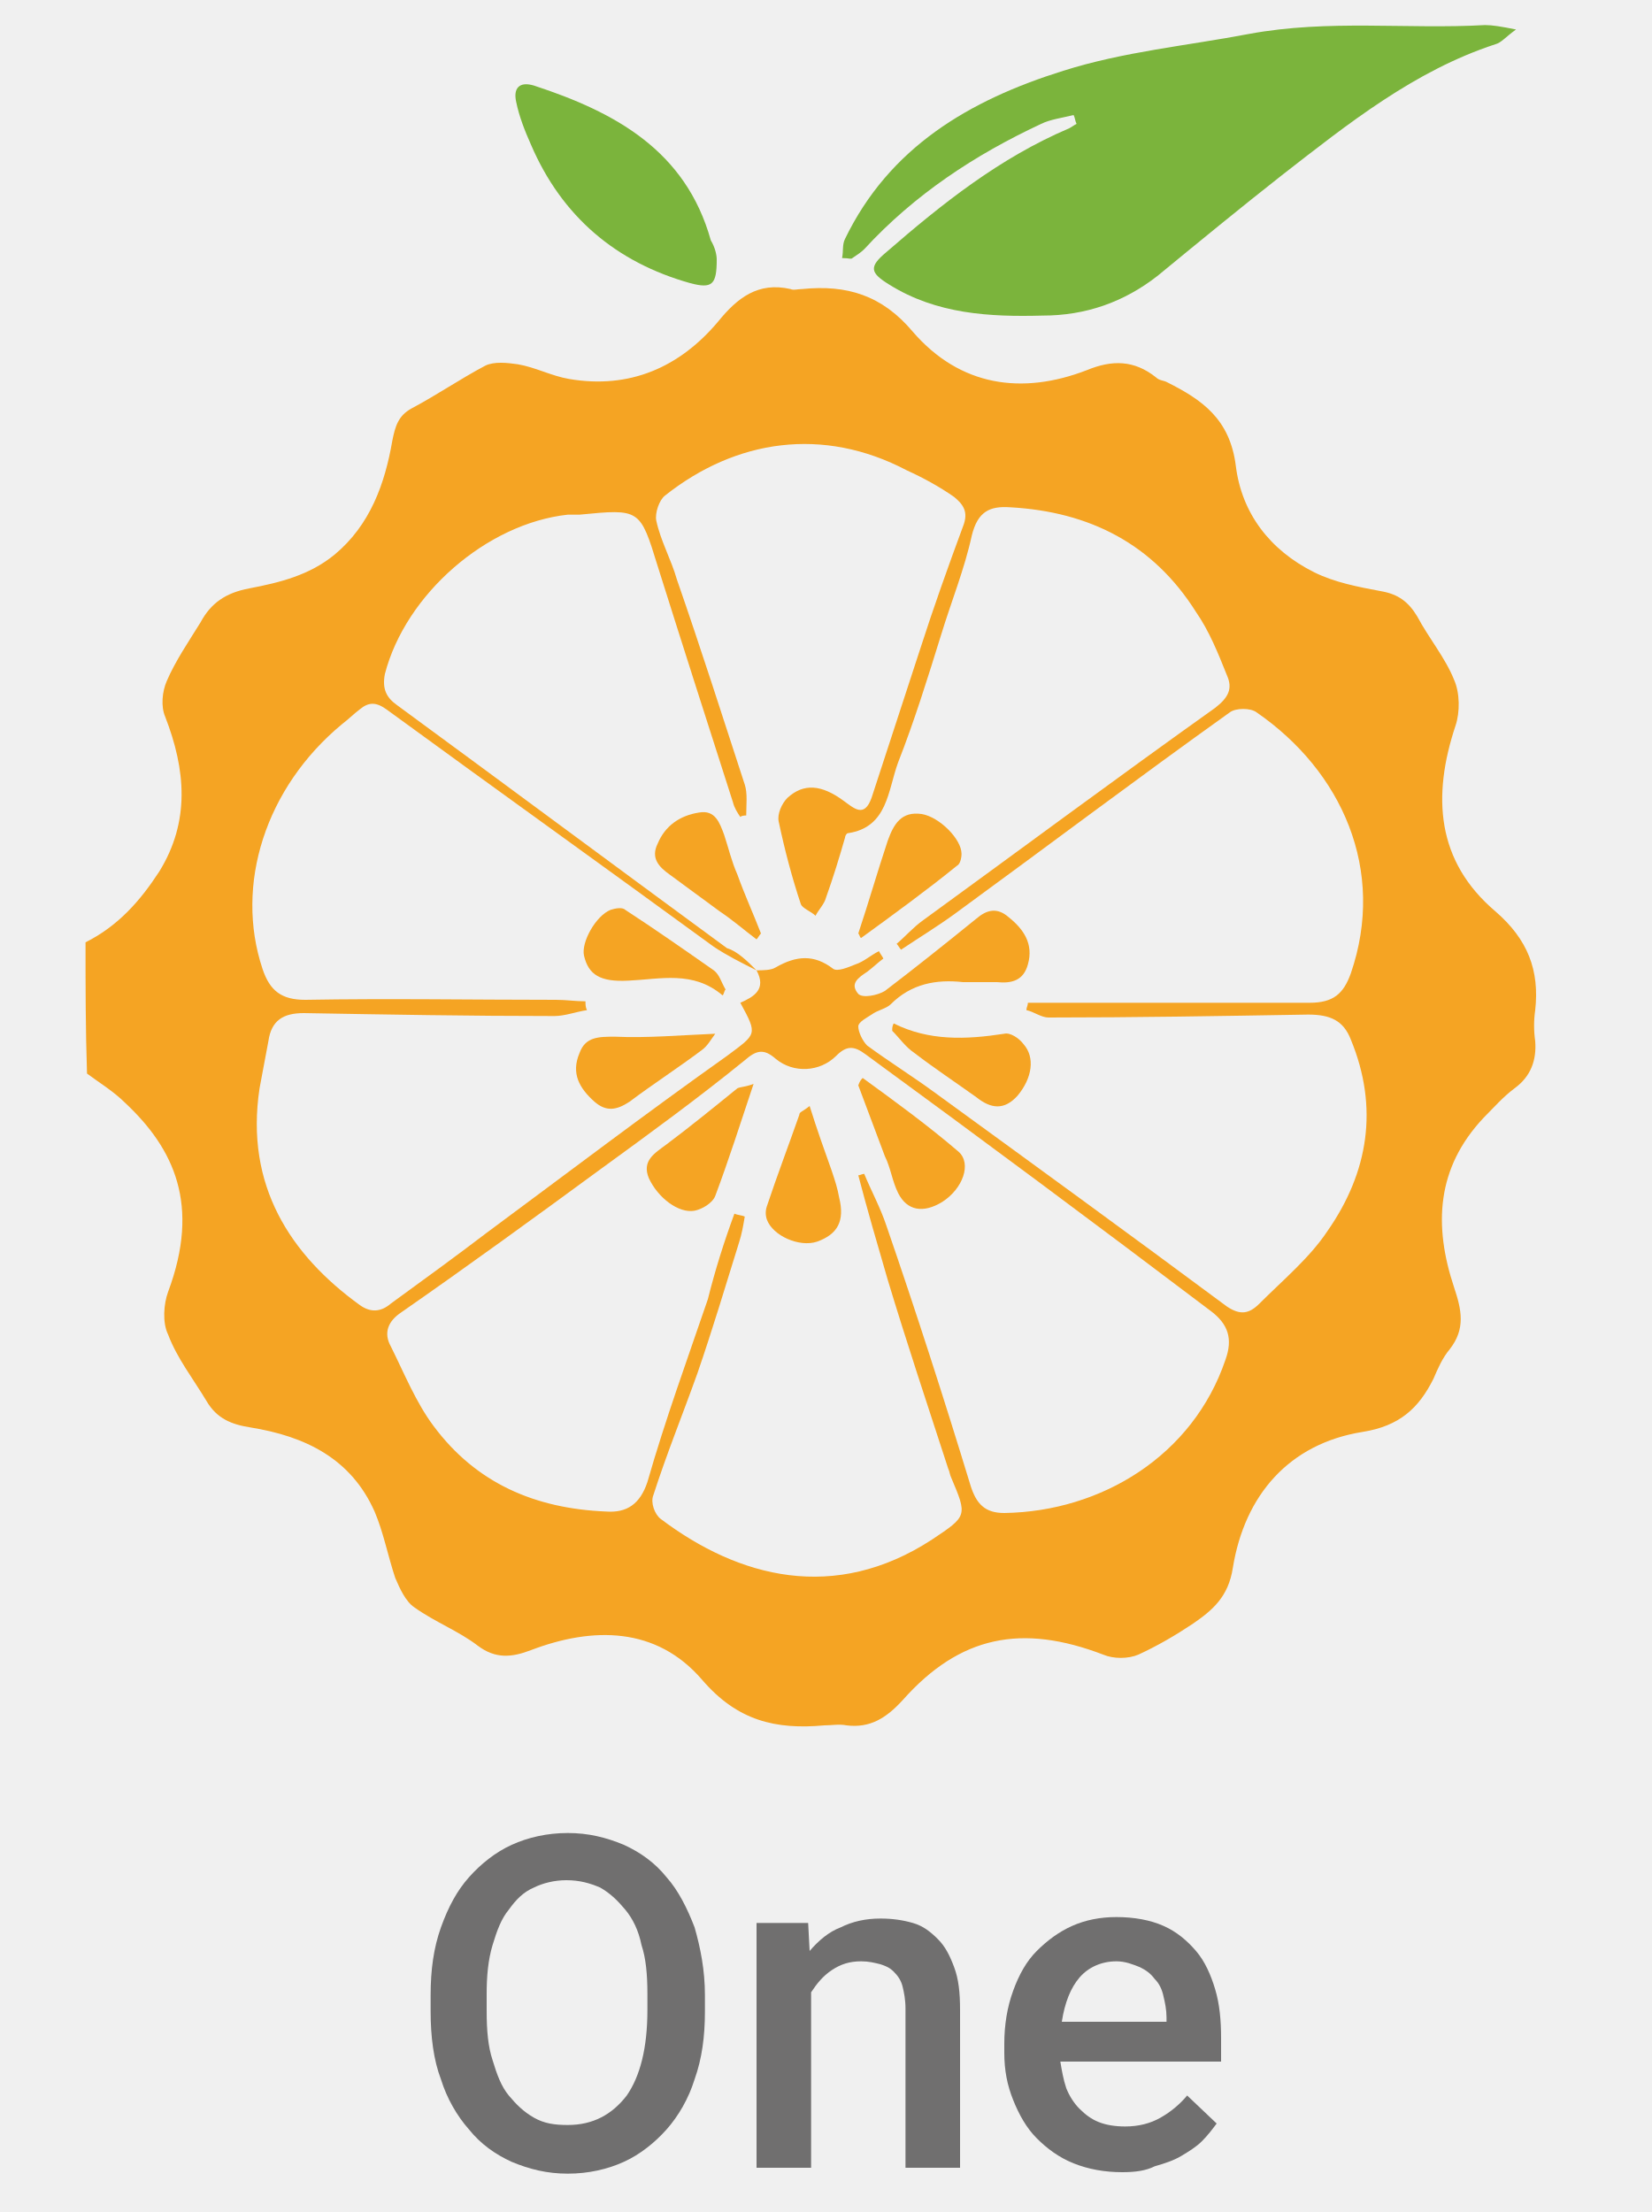
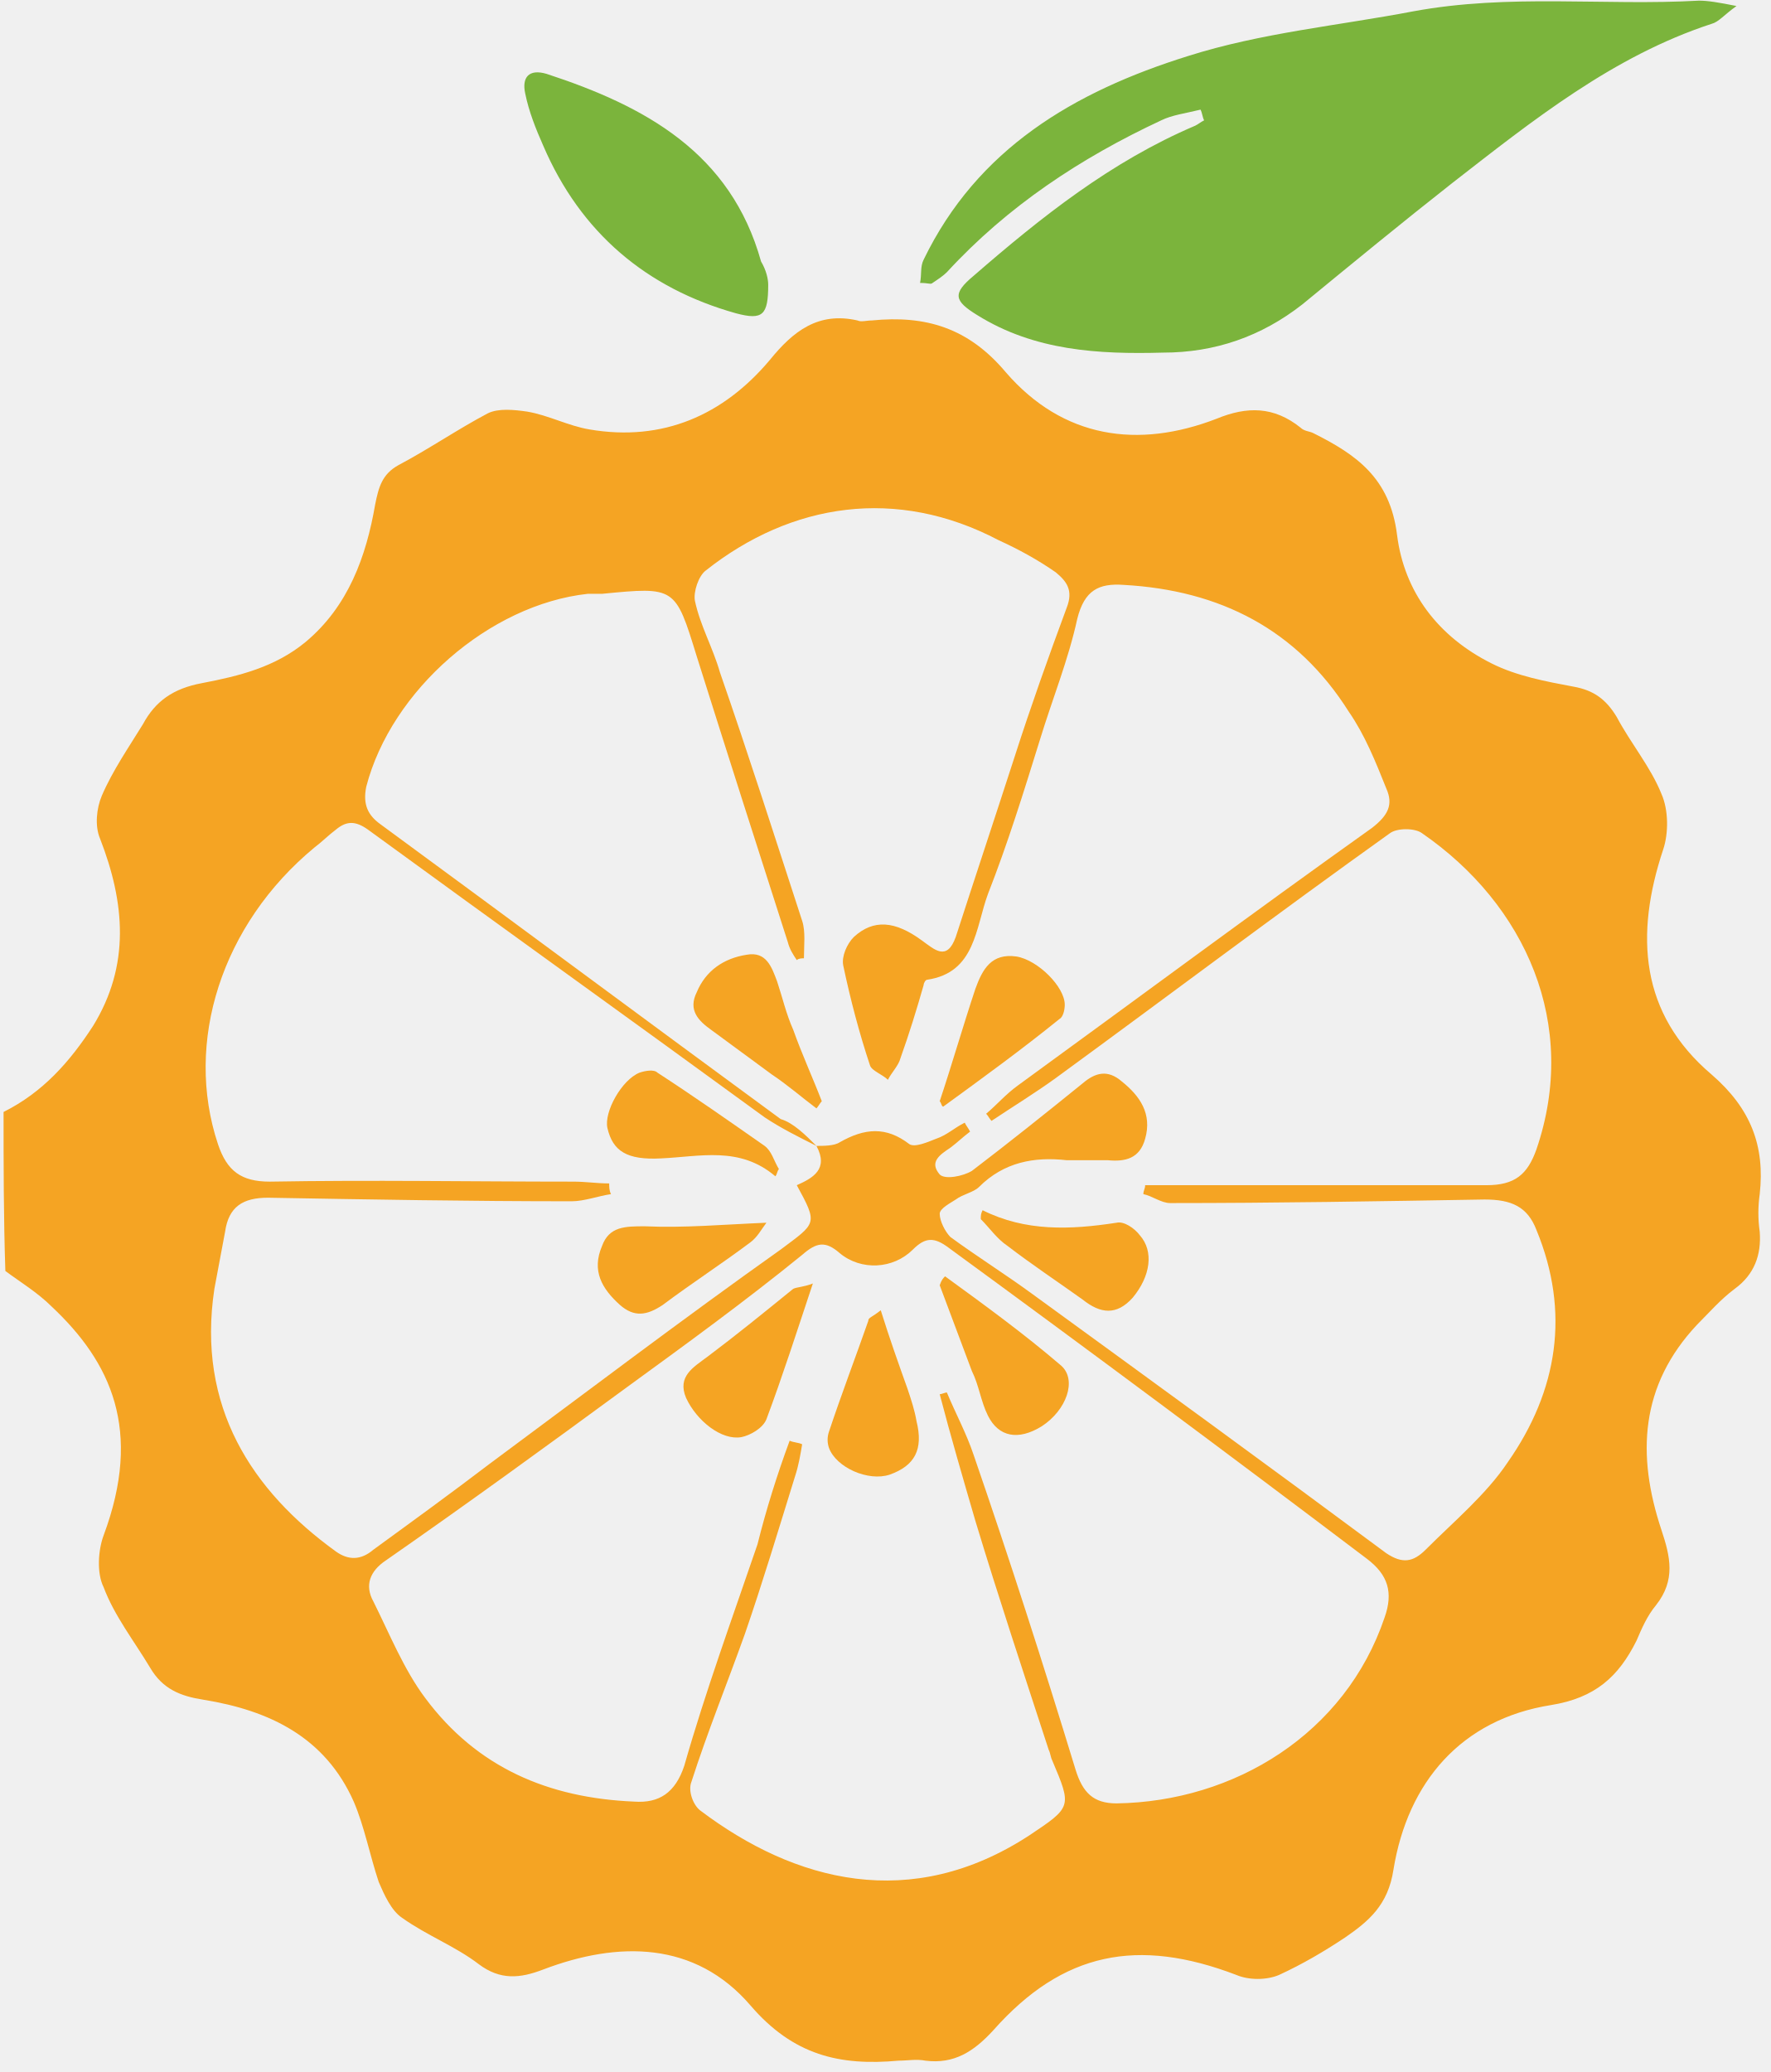
- <svg xmlns="http://www.w3.org/2000/svg" version="1.1" id="Layer_1" x="0px" y="0px" viewBox="0 0 112 150" style="enable-background:new 0 0 112 150;" xml:space="preserve">
-   <style type="text/css">
- 	.st0{fill:#7BB43C;}
- 	.st1{fill:#F5A423;}
- 	.st2{fill:#706F6F;}
- </style>
-   <g>
-     <g>
-       <path class="st0" d="M72.8,7.8C72,8,71.2,8.1,70.6,8.4c-4.5,2.1-8.6,4.8-12,8.5c-0.2,0.2-0.5,0.4-0.8,0.6c-0.1,0.1-0.2,0-0.7,0    c0.1-0.5,0-0.9,0.2-1.3c3-6.2,8.4-9.4,14.8-11.4c4.1-1.3,8.4-1.7,12.6-2.5c5.4-1,10.7-0.3,16-0.6c0.5,0,1.1,0.1,2.1,0.3    c-0.7,0.5-1,0.9-1.4,1c-5.5,1.8-10,5.4-14.5,8.9c-2.8,2.2-5.6,4.5-8.4,6.8c-2.3,1.8-4.9,2.7-7.8,2.7c-3.6,0.1-7.2-0.1-10.4-2.1    c-1.3-0.8-1.4-1.2-0.2-2.2c3.8-3.3,7.7-6.4,12.4-8.4c0.2-0.1,0.3-0.2,0.5-0.3C72.9,8.2,72.9,8,72.8,7.8z" />
-       <path class="st0" d="M48.6,17.6c0,1.7-0.3,2-1.8,1.6c-5-1.4-8.7-4.5-10.8-9.4c-0.4-0.9-0.8-1.9-1-2.9c-0.2-0.9,0.2-1.4,1.2-1.1    c5.5,1.8,10.3,4.4,12,10.5C48.5,16.8,48.6,17.3,48.6,17.6z" />
-     </g>
-     <g>
-       <path class="st1" d="M5.8,63.9c2.2-1.1,3.7-2.8,5-4.8c2.1-3.4,1.8-6.9,0.4-10.5c-0.3-0.7-0.2-1.7,0.1-2.4c0.6-1.4,1.5-2.7,2.3-4    c0.7-1.3,1.7-2,3.3-2.3c2.1-0.4,4.1-0.9,5.8-2.3c2.4-2,3.4-4.8,3.9-7.7c0.2-1,0.4-1.7,1.3-2.2c1.7-0.9,3.3-2,5-2.9    c0.6-0.3,1.5-0.2,2.2-0.1c1.2,0.2,2.3,0.8,3.5,1c4.1,0.7,7.5-0.8,10.1-3.9c1.3-1.6,2.7-2.7,4.9-2.2c0.2,0.1,0.5,0,0.8,0    c3-0.3,5.4,0.4,7.5,2.9c3.2,3.7,7.4,4.3,11.8,2.6c1.7-0.7,3.2-0.7,4.7,0.5c0.2,0.2,0.5,0.2,0.7,0.3c2.4,1.2,4.3,2.5,4.7,5.7    c0.4,3.2,2.3,5.7,5.3,7.2c1.4,0.7,3,1,4.6,1.3c1.1,0.2,1.8,0.7,2.4,1.7c0.8,1.5,1.9,2.8,2.5,4.3c0.4,0.9,0.4,2.2,0.1,3.1    c-1.6,4.8-1.3,9.2,2.7,12.6c2.2,1.9,3,4,2.7,6.7c-0.1,0.7-0.1,1.4,0,2.1c0.1,1.3-0.3,2.4-1.4,3.2c-0.8,0.6-1.4,1.3-2.1,2    c-3.2,3.4-3.4,7.3-2,11.5c0.5,1.5,0.8,2.8-0.3,4.2c-0.5,0.6-0.8,1.3-1.1,2c-1,2-2.3,3.2-4.8,3.6c-5,0.8-8,4.3-8.8,9.2    c-0.3,2-1.4,2.9-2.7,3.8c-1.2,0.8-2.4,1.5-3.7,2.1c-0.7,0.3-1.7,0.3-2.4,0c-5.5-2.1-9.7-1.3-13.6,3.1c-1.1,1.2-2.2,1.9-3.8,1.7    c-0.5-0.1-1,0-1.5,0c-3.3,0.3-5.9-0.3-8.3-3.1c-3.1-3.6-7.4-3.6-11.6-2c-1.3,0.5-2.4,0.6-3.6-0.3c-1.3-1-2.9-1.6-4.3-2.6    c-0.6-0.4-1-1.3-1.3-2c-0.5-1.5-0.8-3.1-1.4-4.5c-1.6-3.6-4.7-5.1-8.4-5.7c-1.3-0.2-2.3-0.6-3-1.8c-0.9-1.5-2-2.9-2.6-4.5    c-0.4-0.8-0.3-2.1,0-2.9c2.2-5.9,0.4-9.7-2.9-12.8c-0.8-0.8-1.8-1.4-2.6-2C5.8,69.8,5.8,66.8,5.8,63.9z M51.3,65.8    c0.4,0,1,0,1.3-0.2c1.4-0.8,2.6-0.9,3.9,0.1c0.3,0.2,1-0.1,1.5-0.3c0.6-0.2,1-0.6,1.6-0.9c0.1,0.2,0.2,0.3,0.3,0.5    c-0.4,0.3-0.7,0.6-1.1,0.9c-0.6,0.4-1.2,0.8-0.6,1.5c0.3,0.3,1.3,0.1,1.8-0.2c2.1-1.6,4.1-3.2,6.2-4.9c0.7-0.6,1.4-0.8,2.2-0.1    c1,0.8,1.7,1.8,1.3,3.2c-0.3,1.1-1.1,1.3-2.1,1.2c-0.8,0-1.5,0-2.3,0c-1.8-0.2-3.5,0.1-4.9,1.5c-0.3,0.3-0.9,0.4-1.3,0.7    c-0.3,0.2-0.9,0.5-0.9,0.8c0,0.4,0.3,1,0.6,1.3c1.5,1.1,3.1,2.1,4.6,3.2c6.6,4.8,13.2,9.6,19.8,14.5c0.9,0.6,1.5,0.5,2.2-0.2    c1.6-1.6,3.4-3.1,4.6-4.9c2.8-4,3.5-8.4,1.6-13c-0.5-1.3-1.4-1.7-2.9-1.7C82.8,68.9,77,69,71.1,69c-0.5,0-1-0.4-1.5-0.5    c0-0.2,0.1-0.3,0.1-0.5c0.6,0,1.3,0,1.9,0c5.7,0,11.5,0,17.2,0c1.6,0,2.3-0.6,2.8-2c2.4-7-0.6-13.7-6.4-17.7    c-0.4-0.3-1.4-0.3-1.8,0C77.1,52.8,71,57.4,64.7,62c-1.1,0.8-2.4,1.6-3.6,2.4c-0.1-0.1-0.2-0.3-0.3-0.4c0.6-0.5,1.1-1.1,1.8-1.6    c6.6-4.8,13.2-9.7,19.8-14.4c0.9-0.7,1.2-1.3,0.8-2.2c-0.6-1.5-1.2-3-2.1-4.3c-2.9-4.6-7.2-6.8-12.6-7.1c-1.4-0.1-2.2,0.3-2.6,1.9    c-0.5,2.3-1.4,4.5-2.1,6.8c-0.9,2.9-1.8,5.8-2.9,8.6c-0.7,1.9-0.7,4.4-3.4,4.8c-0.1,0-0.2,0.2-0.2,0.3c-0.4,1.4-0.8,2.7-1.3,4.1    c-0.1,0.4-0.5,0.8-0.7,1.2c-0.3-0.3-0.9-0.5-1-0.8c-0.6-1.8-1.1-3.7-1.5-5.6c-0.1-0.5,0.2-1.2,0.6-1.6c1.1-1,2.3-0.9,3.8,0.2    c0.7,0.5,1.4,1.2,1.9-0.2c1.1-3.4,2.2-6.7,3.3-10.1c0.9-2.8,1.9-5.6,2.9-8.3c0.4-1,0-1.5-0.6-2c-1-0.7-2.1-1.3-3.2-1.8    c-5.7-3-11.6-2.1-16.4,1.7c-0.4,0.3-0.7,1.2-0.6,1.7c0.3,1.4,1,2.6,1.4,4c1.6,4.6,3.1,9.3,4.6,13.9c0.2,0.6,0.1,1.4,0.1,2.1    c-0.1,0-0.3,0-0.4,0.1c-0.2-0.3-0.4-0.6-0.5-1c-1.7-5.3-3.4-10.6-5.1-16c-1.2-3.9-1.2-3.9-5.3-3.5c-0.3,0-0.5,0-0.8,0    c-5.5,0.6-11,5.4-12.4,10.8c-0.2,1,0.1,1.6,0.8,2.1c7.5,5.5,14.9,11,22.4,16.5C50,64.5,50.7,65.2,51.3,65.8c-1-0.5-2-1-2.9-1.6    C41,58.8,33.6,53.5,26.2,48.1c-0.7-0.5-1.2-0.5-1.8,0c-0.4,0.3-0.8,0.7-1.2,1C18,53.4,15.9,60,17.8,65.7c0.5,1.5,1.3,2.1,2.9,2.1    c5.7-0.1,11.3,0,17,0c0.7,0,1.3,0.1,2,0.1c0,0.2,0,0.4,0.1,0.6c-0.7,0.1-1.5,0.4-2.2,0.4c-5.7,0-11.3-0.1-17-0.2    c-1.4,0-2.2,0.5-2.4,1.9c-0.2,1.1-0.4,2.1-0.6,3.2c-1,6.6,2.1,11.3,6.8,14.7c0.7,0.5,1.4,0.5,2.1-0.1c2.2-1.6,4.4-3.2,6.5-4.8    c5.4-4,10.8-8.1,16.3-12c2-1.5,2.1-1.4,0.9-3.6C51.1,67.6,52,67.1,51.3,65.8z M49.8,82.3c0.2,0.1,0.5,0.1,0.7,0.2    c-0.1,0.6-0.2,1.2-0.4,1.8c-0.9,2.9-1.8,5.9-2.8,8.8c-1,2.8-2.1,5.5-3,8.3c-0.2,0.5,0.1,1.3,0.5,1.6c5.3,4,11.8,5.7,18.4,1.4    c2.4-1.6,2.4-1.6,1.3-4.2c-0.1-0.2-0.1-0.4-0.2-0.6c-1.4-4.3-2.8-8.5-4.1-12.8c-0.7-2.4-1.4-4.8-2-7.1c0.1,0,0.3-0.1,0.4-0.1    c0.5,1.2,1.1,2.3,1.5,3.5c2,5.8,3.9,11.7,5.7,17.6c0.4,1.3,1,1.9,2.3,1.9c6.6-0.1,12.8-3.9,15-10.4c0.5-1.4,0.2-2.4-1-3.3    C74.3,83,66.5,77.2,58.7,71.5c-0.8-0.6-1.3-0.6-2,0.1c-1.1,1.1-2.9,1.2-4.1,0.2c-0.8-0.7-1.3-0.6-2.1,0.1c-3.2,2.6-6.5,5-9.8,7.4    c-4.5,3.3-8.9,6.5-13.5,9.7c-0.9,0.6-1.2,1.4-0.7,2.3c0.9,1.8,1.7,3.8,2.9,5.4c2.9,3.9,6.9,5.6,11.7,5.8c1.4,0.1,2.3-0.5,2.8-2    c1.2-4.2,2.7-8.3,4.1-12.4C48.5,86.1,49.1,84.2,49.8,82.3z" />
-       <path class="st1" d="M58.2,63.3c0.7-2.1,1.3-4.2,2-6.3c0.4-1.1,0.9-2,2.3-1.8c1.2,0.2,2.7,1.7,2.7,2.7c0,0.3-0.1,0.7-0.3,0.8    c-2.1,1.7-4.3,3.3-6.5,4.9C58.3,63.6,58.3,63.4,58.2,63.3z" />
-       <path class="st1" d="M51.3,63.7c-0.8-0.6-1.6-1.3-2.5-1.9c-1.1-0.8-2.3-1.7-3.4-2.5c-0.7-0.5-1.3-1.1-0.8-2.1    c0.5-1.2,1.5-1.9,2.8-2.1c1.1-0.2,1.4,0.7,1.7,1.5c0.3,0.9,0.5,1.8,0.9,2.7c0.5,1.4,1.1,2.7,1.6,4C51.5,63.4,51.4,63.6,51.3,63.7z    " />
-       <path class="st1" d="M60.6,69.4c2.4,1.2,4.9,1.1,7.5,0.7c0.4-0.1,1,0.3,1.3,0.7c0.8,0.9,0.6,2.3-0.4,3.5c-0.9,1-1.8,0.9-2.8,0.1    c-1.4-1-2.9-2-4.2-3c-0.6-0.4-1-1-1.5-1.5C60.5,69.7,60.5,69.6,60.6,69.4z" />
-       <path class="st1" d="M51.1,73.5c-0.9,2.7-1.7,5.2-2.6,7.6c-0.2,0.5-0.9,0.9-1.4,1c-1.1,0.2-2.5-0.9-3.1-2.2    c-0.5-1.2,0.4-1.7,1.2-2.3c1.6-1.2,3.2-2.5,4.8-3.8C50.2,73.7,50.6,73.7,51.1,73.5z" />
-       <path class="st1" d="M58.5,73.1c2.2,1.6,4.4,3.2,6.5,5c0.9,0.8,0.3,2.5-1.1,3.4c-1.3,0.8-2.4,0.6-3-0.6c-0.4-0.8-0.5-1.7-0.9-2.5    c-0.6-1.6-1.2-3.2-1.8-4.8C58.3,73.3,58.4,73.2,58.5,73.1z" />
-       <path class="st1" d="M54.9,75c0.5,1.6,1,3,1.5,4.4c0.2,0.6,0.4,1.2,0.5,1.8c0.4,1.6-0.1,2.5-1.5,3c-1.2,0.4-3-0.4-3.4-1.5    c-0.1-0.3-0.1-0.6,0-0.9c0.7-2.1,1.5-4.2,2.2-6.2C54.2,75.4,54.4,75.4,54.9,75z" />
-       <path class="st1" d="M49,67.5c-2-1.7-4.2-1.1-6.4-1c-1.9,0.1-2.7-0.4-3-1.7c-0.2-0.9,0.8-2.7,1.8-3.1c0.3-0.1,0.8-0.2,1,0    c2,1.3,4,2.7,6,4.1c0.4,0.3,0.5,0.8,0.8,1.3C49.1,67.2,49.1,67.4,49,67.5z" />
-       <path class="st1" d="M48.5,70.1c-0.3,0.4-0.5,0.8-0.9,1.1c-1.6,1.2-3.3,2.3-4.9,3.5c-0.9,0.6-1.6,0.7-2.4,0c-1-0.9-1.6-1.9-1-3.3    c0.4-1.1,1.3-1.1,2.4-1.1C43.9,70.4,46.1,70.2,48.5,70.1z" />
-     </g>
+ <svg xmlns="http://www.w3.org/2000/svg" width="200" height="234" fill="none">
+   <g clip-path="url(#a)">
+     <path fill="#7BB43C" d="M135.593 12.381c-1.614.404-3.228.605-4.439 1.21-9.08 4.238-17.352 9.686-24.213 17.152-.403.403-1.009.807-1.614 1.21-.202.202-.404 0-1.412 0 .201-1.009 0-1.816.403-2.623 6.053-12.51 16.949-18.967 29.863-23.002 8.273-2.623 16.949-3.43 25.424-5.045 10.896-2.017 21.59-.605 32.284-1.21 1.009 0 2.219.202 4.237.605-1.412 1.009-2.018 1.816-2.825 2.018-11.098 3.632-20.177 10.896-29.257 17.958-5.65 4.439-11.3 9.08-16.949 13.72q-6.961 5.449-15.739 5.448c-7.264.202-14.528-.201-20.985-4.237-2.623-1.614-2.824-2.421-.403-4.439 7.667-6.658 15.537-12.913 25.02-16.949.404-.202.605-.403 1.009-.605-.202-.404-.202-.807-.404-1.21M86.764 32.155c0 3.43-.606 4.036-3.632 3.229-10.09-2.825-17.555-9.08-21.792-18.967-.807-1.816-1.614-3.834-2.018-5.852-.404-1.816.404-2.824 2.421-2.22 11.098 3.633 20.783 8.879 24.214 21.187.605 1.01.807 2.018.807 2.623" />
+     <path fill="#F5A423" d="M.403 125.578c4.44-2.22 7.466-5.65 10.09-9.686 4.236-6.86 3.631-13.922.806-21.186-.605-1.413-.403-3.43.202-4.843 1.21-2.825 3.027-5.448 4.64-8.07 1.413-2.624 3.431-4.036 6.66-4.642 4.237-.807 8.272-1.815 11.702-4.64 4.843-4.036 6.86-9.686 7.87-15.537.403-2.018.807-3.43 2.623-4.44 3.43-1.815 6.658-4.035 10.088-5.85 1.211-.606 3.027-.404 4.44-.202 2.42.403 4.64 1.614 7.062 2.017 8.273 1.413 15.133-1.614 20.38-7.869 2.622-3.228 5.447-5.448 9.886-4.439.404.202 1.009 0 1.614 0 6.054-.605 10.896.807 15.133 5.851 6.457 7.466 14.932 8.677 23.81 5.247 3.43-1.413 6.457-1.413 9.483 1.008.404.404 1.009.404 1.413.606 4.842 2.421 8.676 5.044 9.483 11.501s4.641 11.501 10.694 14.528c2.825 1.412 6.054 2.018 9.282 2.623 2.22.404 3.632 1.412 4.843 3.43 1.614 3.027 3.833 5.65 5.044 8.677.807 1.816.807 4.439.202 6.255-3.229 9.685-2.623 18.563 5.448 25.423 4.439 3.834 6.053 8.071 5.448 13.519a14.9 14.9 0 0 0 0 4.238c.202 2.623-.606 4.842-2.825 6.456-1.614 1.211-2.825 2.623-4.237 4.036-6.457 6.86-6.861 14.73-4.036 23.204 1.009 3.027 1.614 5.65-.605 8.475-1.009 1.21-1.614 2.623-2.22 4.035-2.018 4.036-4.641 6.457-9.685 7.264-10.089 1.614-16.142 8.676-17.756 18.563-.606 4.036-2.825 5.852-5.448 7.668-2.421 1.614-4.843 3.027-7.466 4.237-1.412.606-3.43.606-4.843 0-11.097-4.237-19.572-2.623-27.441 6.255-2.22 2.422-4.439 3.834-7.667 3.43-1.009-.201-2.018 0-3.027 0-6.659.606-11.905-.605-16.747-6.255-6.255-7.263-14.932-7.263-23.406-4.035-2.623 1.009-4.843 1.211-7.264-.605-2.623-2.018-5.852-3.229-8.677-5.247-1.21-.807-2.017-2.623-2.623-4.035-1.009-3.027-1.614-6.255-2.825-9.08-3.228-7.264-9.483-10.291-16.949-11.501-2.623-.404-4.64-1.211-6.053-3.632-1.816-3.027-4.036-5.852-5.246-9.08-.807-1.614-.606-4.237 0-5.852 4.439-11.904.807-19.572-5.852-25.827-1.614-1.614-3.632-2.825-5.246-4.035-.202-6.054-.202-12.107-.202-17.958m91.808 3.833c.807 0 2.018 0 2.623-.403 2.825-1.614 5.246-1.816 7.87.202.605.403 2.017-.202 3.026-.606 1.211-.403 2.018-1.21 3.229-1.816.201.404.403.606.605 1.009-.807.605-1.412 1.211-2.22 1.816-1.21.807-2.421 1.614-1.21 3.027.605.605 2.623.202 3.632-.404 4.237-3.228 8.273-6.457 12.51-9.887 1.412-1.21 2.825-1.614 4.439-.202 2.018 1.615 3.43 3.632 2.623 6.457-.605 2.22-2.22 2.623-4.237 2.422h-4.641c-3.632-.404-7.062.201-9.887 3.026-.606.606-1.816.807-2.623 1.413-.606.403-1.816 1.008-1.816 1.614 0 .807.605 2.018 1.21 2.623 3.027 2.219 6.255 4.237 9.282 6.457 13.317 9.685 26.634 19.37 39.952 29.257 1.816 1.211 3.026 1.009 4.439-.403 3.228-3.229 6.86-6.255 9.281-9.887 5.65-8.071 7.063-16.95 3.229-26.231-1.009-2.623-2.825-3.43-5.852-3.43-11.904.201-23.607.403-35.512.403-1.009 0-2.018-.807-3.027-1.009 0-.403.202-.605.202-1.009h38.539c3.228 0 4.641-1.21 5.65-4.035 4.842-14.124-1.211-27.643-12.914-35.714-.807-.606-2.825-.606-3.632 0-12.712 9.08-25.02 18.361-37.732 27.643-2.219 1.614-4.842 3.228-7.264 4.842-.202-.201-.403-.605-.605-.807 1.211-1.009 2.219-2.219 3.632-3.228 13.317-9.685 26.634-19.572 39.951-29.056 1.816-1.412 2.422-2.623 1.615-4.439-1.211-3.026-2.422-6.053-4.238-8.676-5.851-9.282-14.527-13.72-25.423-14.326-2.825-.202-4.439.605-5.247 3.834-1.008 4.64-2.824 9.08-4.237 13.72-1.816 5.852-3.632 11.703-5.851 17.353-1.413 3.834-1.413 8.878-6.861 9.685-.201 0-.403.404-.403.606-.807 2.824-1.614 5.447-2.623 8.272-.202.807-1.009 1.615-1.413 2.422-.605-.606-1.816-1.009-2.017-1.615-1.211-3.632-2.22-7.465-3.027-11.299-.202-1.009.403-2.421 1.21-3.228 2.22-2.018 4.641-1.816 7.668.403 1.412 1.009 2.825 2.421 3.834-.403 2.219-6.86 4.439-13.52 6.658-20.38 1.816-5.65 3.834-11.3 5.852-16.747.807-2.018 0-3.027-1.211-4.036-2.018-1.412-4.237-2.623-6.457-3.632-11.501-6.053-23.406-4.237-33.09 3.43-.808.606-1.413 2.422-1.212 3.43.606 2.826 2.018 5.247 2.825 8.072 3.229 9.281 6.255 18.765 9.282 28.047.404 1.21.202 2.824.202 4.237-.202 0-.606 0-.807.202-.404-.606-.807-1.211-1.01-2.018-3.43-10.694-6.86-21.388-10.29-32.284-2.421-7.87-2.421-7.87-10.694-7.062h-1.614c-11.098 1.21-22.195 10.896-25.02 21.791-.404 2.018.202 3.229 1.614 4.238 15.133 11.097 30.065 22.195 45.198 33.293 1.412.403 2.825 1.816 4.035 3.026-2.017-1.009-4.035-2.017-5.851-3.228-14.932-10.896-29.863-21.59-44.794-32.486-1.413-1.009-2.422-1.009-3.632 0-.807.605-1.615 1.412-2.422 2.018-10.492 8.676-14.73 21.993-10.896 33.495 1.01 3.026 2.624 4.237 5.852 4.237 11.501-.202 22.8 0 34.302 0 1.412 0 2.623.202 4.035.202 0 .403 0 .807.202 1.21-1.412.202-3.027.807-4.439.807-11.501 0-22.8-.201-34.302-.403-2.825 0-4.439 1.009-4.842 3.834-.404 2.219-.808 4.237-1.211 6.456-2.018 13.318 4.237 22.801 13.72 29.661 1.413 1.009 2.825 1.009 4.238-.201 4.439-3.229 8.878-6.457 13.115-9.686 10.896-8.071 21.792-16.343 32.89-24.213 4.035-3.026 4.237-2.825 1.816-7.264 1.816-.807 3.632-1.816 2.22-4.439m-3.026 33.293c.403.202 1.008.202 1.412.404-.202 1.211-.403 2.421-.807 3.632-1.816 5.851-3.632 11.905-5.65 17.756-2.018 5.65-4.237 11.098-6.053 16.747-.404 1.009.202 2.624 1.009 3.229 10.694 8.071 23.809 11.501 37.127 2.825 4.842-3.229 4.842-3.229 2.623-8.475-.202-.403-.202-.807-.404-1.21-2.825-8.677-5.65-17.151-8.273-25.828-1.412-4.842-2.825-9.685-4.035-14.326.202 0 .605-.202.807-.202 1.009 2.422 2.219 4.641 3.026 7.063 4.036 11.703 7.87 23.607 11.502 35.512.807 2.623 2.017 3.834 4.641 3.834 13.317-.202 25.827-7.869 30.266-20.985 1.009-2.825.403-4.843-2.018-6.658a3560 3560 0 0 0-47.215-35.109c-1.615-1.211-2.623-1.211-4.036.201-2.219 2.22-5.851 2.422-8.273.404-1.614-1.413-2.623-1.211-4.237.202-6.457 5.246-13.115 10.088-19.774 14.931-9.08 6.659-17.958 13.115-27.24 19.572-1.816 1.211-2.421 2.825-1.412 4.641 1.816 3.632 3.43 7.668 5.851 10.896 5.852 7.869 13.923 11.299 23.608 11.703 2.825.202 4.641-1.009 5.65-4.036 2.421-8.474 5.448-16.747 8.273-25.02 1.008-4.035 2.22-7.869 3.632-11.703" />
+     <path fill="#F5A423" d="M106.134 124.367c1.412-4.238 2.623-8.475 4.035-12.712.807-2.22 1.816-4.036 4.641-3.632 2.421.403 5.448 3.43 5.448 5.448 0 .605-.202 1.412-.605 1.614-4.238 3.43-8.677 6.659-13.116 9.887-.201 0-.201-.404-.403-.605M92.212 125.174c-1.615-1.211-3.229-2.623-5.045-3.834-2.22-1.614-4.64-3.43-6.86-5.044-1.413-1.009-2.623-2.22-1.614-4.238 1.008-2.421 3.026-3.833 5.65-4.237 2.219-.403 2.824 1.413 3.43 3.027.605 1.816 1.008 3.632 1.816 5.448 1.008 2.825 2.219 5.448 3.228 8.071-.202.202-.404.605-.605.807M110.977 136.675c4.842 2.422 9.887 2.22 15.133 1.413.807-.202 2.018.605 2.623 1.412 1.614 1.816 1.211 4.641-.807 7.062-1.816 2.018-3.632 1.816-5.65.202-2.825-2.018-5.851-4.035-8.474-6.053-1.211-.807-2.018-2.018-3.027-3.027 0-.403 0-.605.202-1.009M91.808 144.948c-1.816 5.448-3.43 10.492-5.246 15.335-.404 1.009-1.816 1.816-2.825 2.017-2.22.404-5.044-1.816-6.255-4.439-1.009-2.421.807-3.43 2.421-4.64 3.229-2.422 6.457-5.045 9.685-7.668.404-.202 1.211-.202 2.22-.605M106.739 144.141c4.439 3.228 8.878 6.456 13.116 10.088 1.816 1.615.605 5.045-2.22 6.861-2.623 1.614-4.843 1.21-6.053-1.211-.807-1.614-1.009-3.43-1.816-5.044l-3.632-9.685c.202-.606.403-.808.605-1.009M99.476 147.975c1.008 3.228 2.017 6.053 3.026 8.878.404 1.21.807 2.421 1.009 3.632.807 3.228-.202 5.044-3.027 6.053-2.42.807-6.053-.807-6.86-3.027a2.8 2.8 0 0 1 0-1.816c1.412-4.237 3.027-8.474 4.44-12.51 0-.403.403-.403 1.412-1.21M87.57 132.841c-4.035-3.43-8.474-2.219-12.913-2.018-3.834.202-5.448-.807-6.053-3.43-.404-1.816 1.614-5.448 3.632-6.255.605-.202 1.614-.403 2.017 0 4.036 2.623 8.071 5.448 12.107 8.273.807.605 1.009 1.614 1.614 2.623-.202.202-.202.605-.403.807M86.562 138.087c-.606.808-1.01 1.615-1.816 2.22-3.229 2.421-6.66 4.641-9.887 7.062-1.816 1.211-3.229 1.413-4.843 0-2.018-1.816-3.229-3.834-2.018-6.659.807-2.219 2.623-2.219 4.843-2.219 4.439.202 8.878-.202 13.72-.404" />
  </g>
-   <g>
-     <path class="st2" d="M47.8,136.4c0,1.7-0.2,3.2-0.7,4.6c-0.4,1.3-1.1,2.5-1.9,3.4c-0.8,0.9-1.8,1.7-2.9,2.2   c-1.1,0.5-2.4,0.8-3.8,0.8c-1.4,0-2.6-0.3-3.8-0.8c-1.1-0.5-2.1-1.2-2.9-2.2c-0.8-0.9-1.5-2.1-1.9-3.4c-0.5-1.3-0.7-2.9-0.7-4.6   v-1.1c0-1.7,0.2-3.2,0.7-4.6c0.5-1.4,1.1-2.5,1.9-3.4c0.8-0.9,1.8-1.7,2.9-2.2c1.1-0.5,2.4-0.8,3.8-0.8c1.4,0,2.6,0.3,3.8,0.8   c1.1,0.5,2.1,1.2,2.9,2.2c0.8,0.9,1.4,2.1,1.9,3.4c0.4,1.4,0.7,2.9,0.7,4.6V136.4z M43.9,135.2c0-1.3-0.1-2.4-0.4-3.3   c-0.2-1-0.6-1.8-1.1-2.4c-0.5-0.6-1-1.1-1.7-1.5c-0.7-0.3-1.4-0.5-2.3-0.5c-0.8,0-1.6,0.2-2.2,0.5c-0.7,0.3-1.2,0.8-1.7,1.5   c-0.5,0.6-0.8,1.4-1.1,2.4c-0.3,1-0.4,2.1-0.4,3.3v1.2c0,1.3,0.1,2.4,0.4,3.3c0.3,1,0.6,1.8,1.1,2.4s1,1.1,1.7,1.5s1.4,0.5,2.3,0.5   c1.7,0,3-0.7,4-2c0.9-1.3,1.4-3.2,1.4-5.8V135.2z" />
-     <path class="st2" d="M54.8,130.4l0.1,1.9c0.6-0.7,1.3-1.3,2.1-1.6c0.8-0.4,1.7-0.6,2.7-0.6c0.8,0,1.5,0.1,2.2,0.3s1.2,0.6,1.7,1.1   c0.5,0.5,0.8,1.1,1.1,1.9c0.3,0.8,0.4,1.7,0.4,2.9V147h-3.7v-10.8c0-0.6-0.1-1.1-0.2-1.5c-0.1-0.4-0.3-0.7-0.6-1s-0.6-0.4-0.9-0.5   c-0.4-0.1-0.8-0.2-1.3-0.2c-0.8,0-1.4,0.2-2,0.6c-0.6,0.4-1,0.9-1.4,1.5V147h-3.7v-16.6H54.8z" />
-     <path class="st2" d="M76.1,147.3c-1.2,0-2.3-0.2-3.3-0.6s-1.8-1-2.5-1.7c-0.7-0.7-1.2-1.6-1.6-2.6s-0.6-2-0.6-3.2v-0.6   c0-1.3,0.2-2.5,0.6-3.6c0.4-1.1,0.9-2,1.6-2.7c0.7-0.7,1.5-1.3,2.4-1.7c0.9-0.4,1.9-0.6,3-0.6c1.2,0,2.3,0.2,3.2,0.6   c0.9,0.4,1.6,1,2.2,1.7c0.6,0.7,1,1.6,1.3,2.6s0.4,2.1,0.4,3.3v1.6H71.9c0.1,0.6,0.2,1.2,0.4,1.8c0.2,0.5,0.5,1,0.9,1.4   c0.4,0.4,0.8,0.7,1.3,0.9c0.5,0.2,1.1,0.3,1.8,0.3c0.9,0,1.7-0.2,2.4-0.6c0.7-0.4,1.3-0.9,1.8-1.5l2,1.9c-0.3,0.4-0.6,0.8-1,1.2   c-0.4,0.4-0.9,0.7-1.4,1s-1.1,0.5-1.8,0.7C77.7,147.2,77,147.3,76.1,147.3z M75.7,133c-1,0-1.9,0.4-2.5,1.1s-1,1.7-1.2,3h7.1v-0.3   c0-0.5-0.1-1-0.2-1.4c-0.1-0.5-0.3-0.9-0.6-1.2c-0.3-0.4-0.6-0.6-1-0.8C76.8,133.2,76.3,133,75.7,133z" />
-   </g>
+   <defs>
+     <clipPath id="a">
+       <path fill="#fff" d="M0 .03h200v233.897H0z" />
+     </clipPath>
+   </defs>
</svg>
